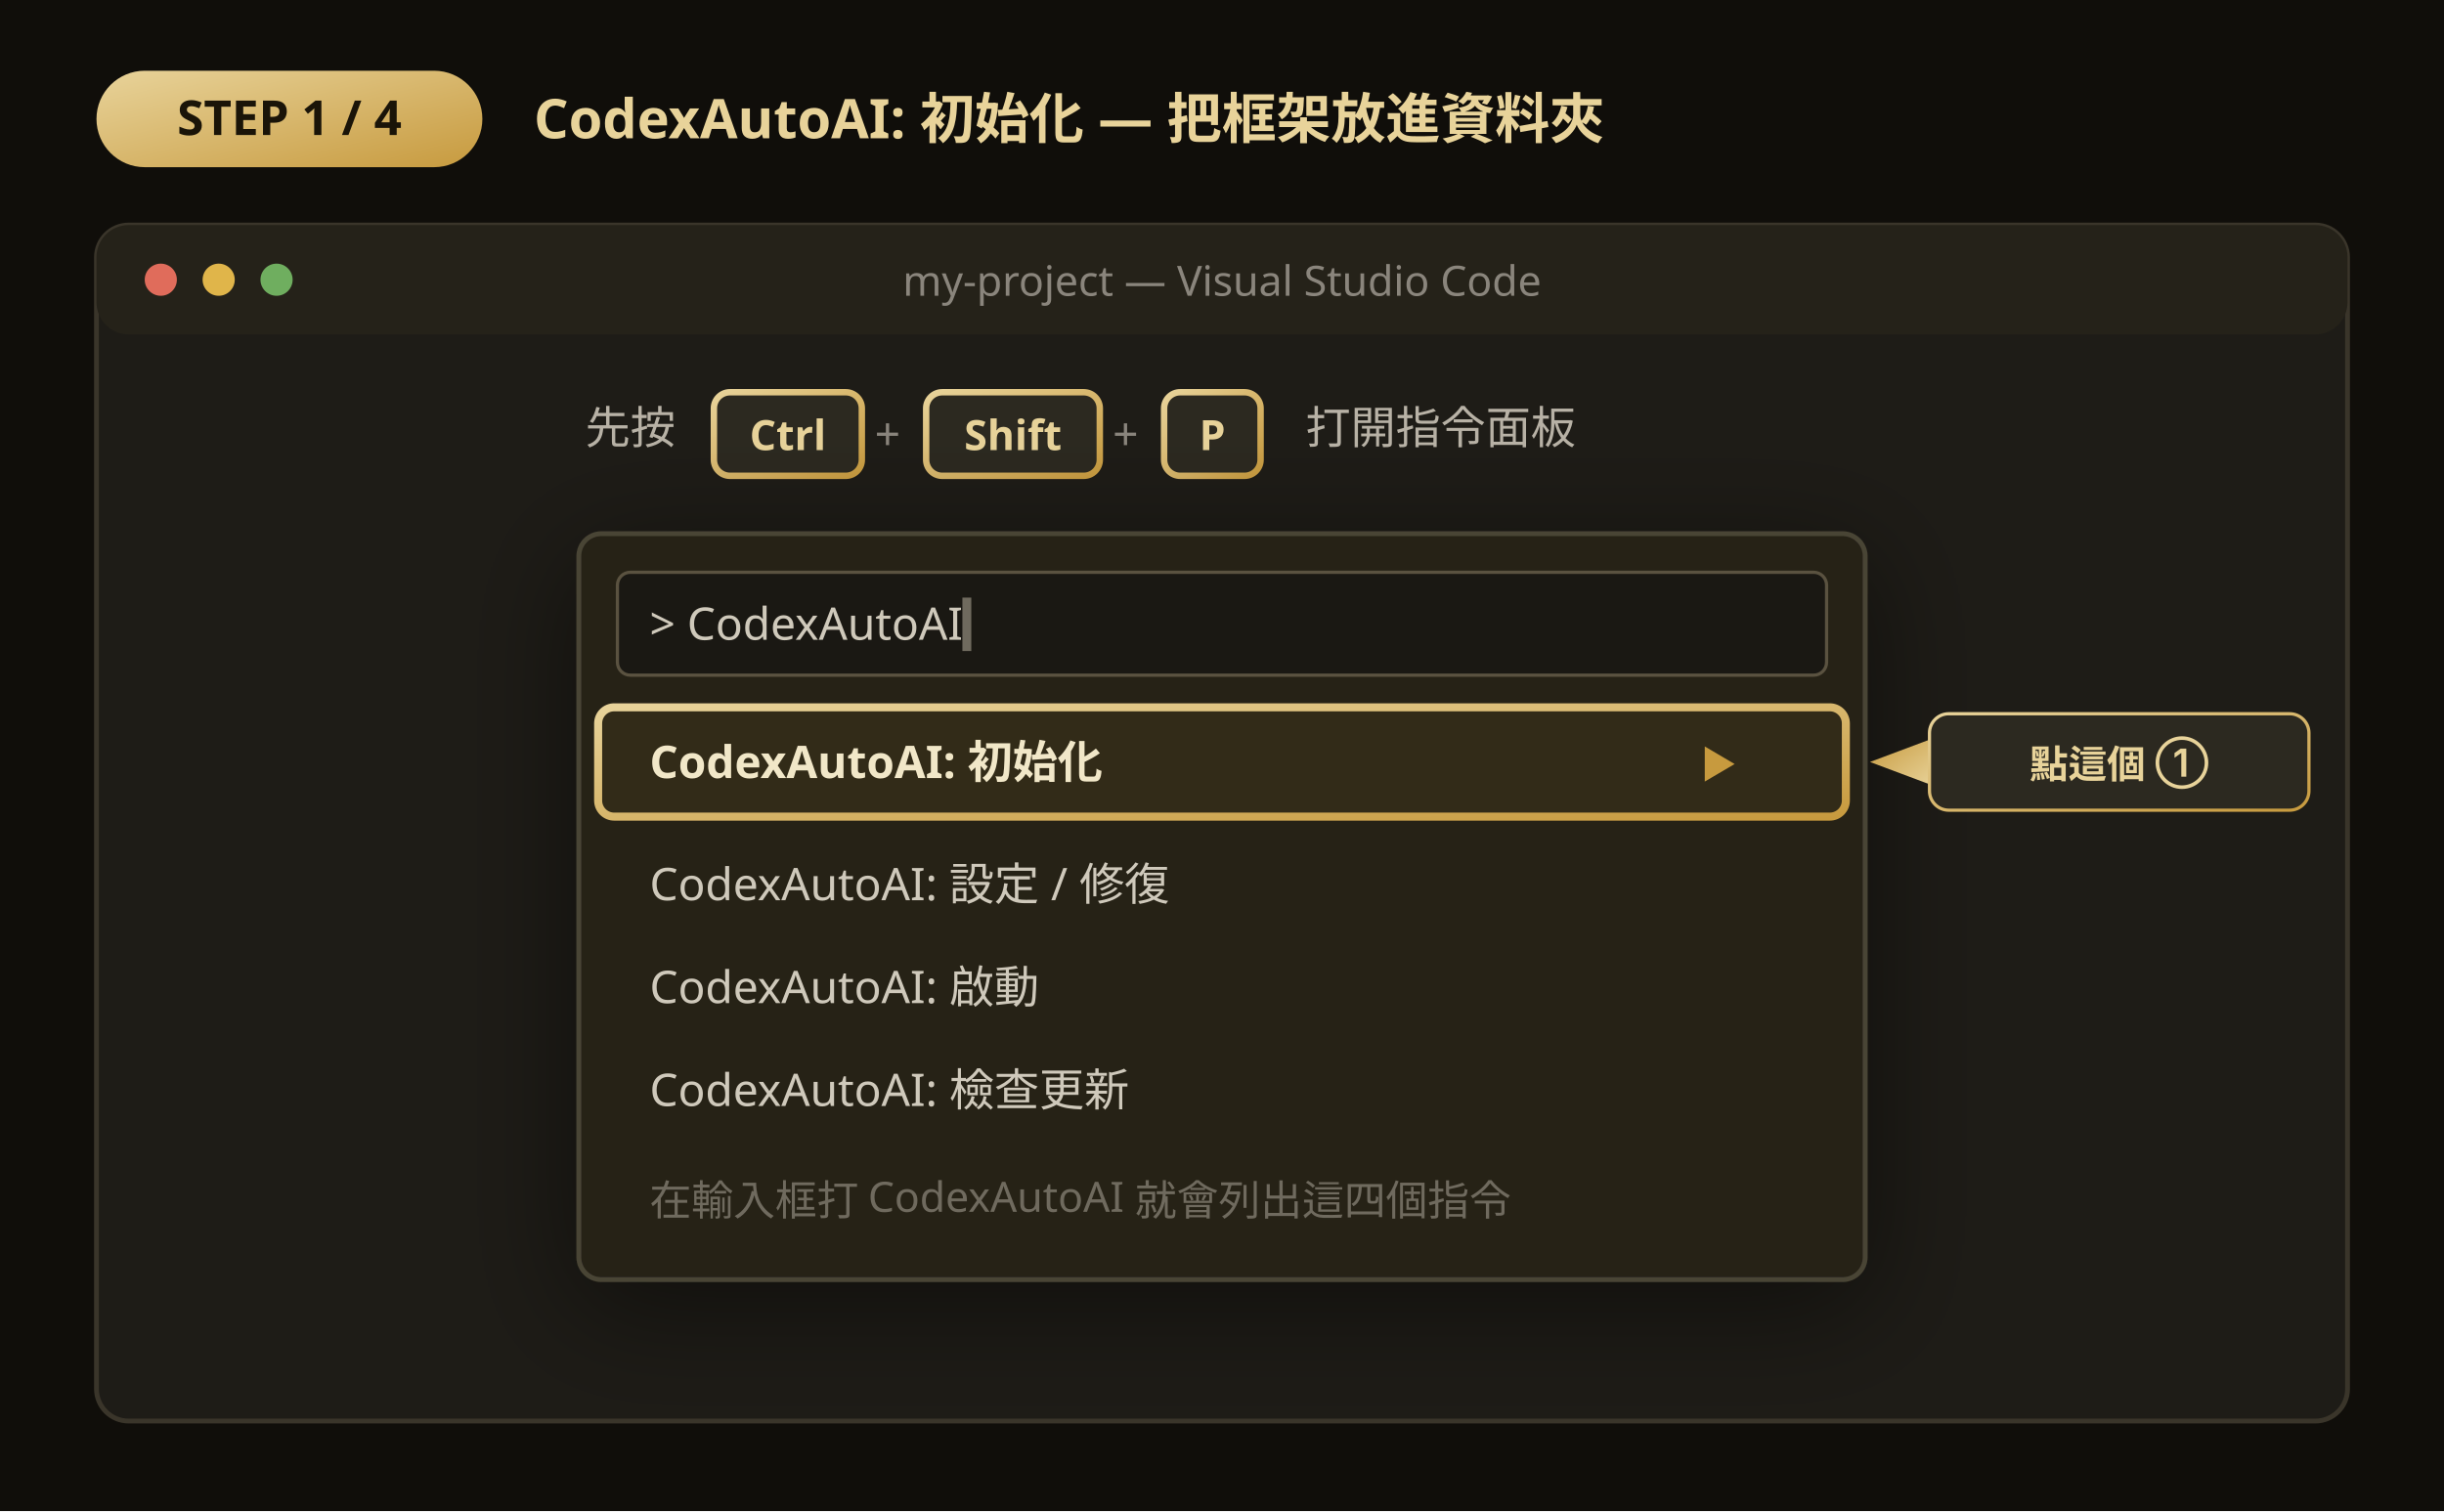
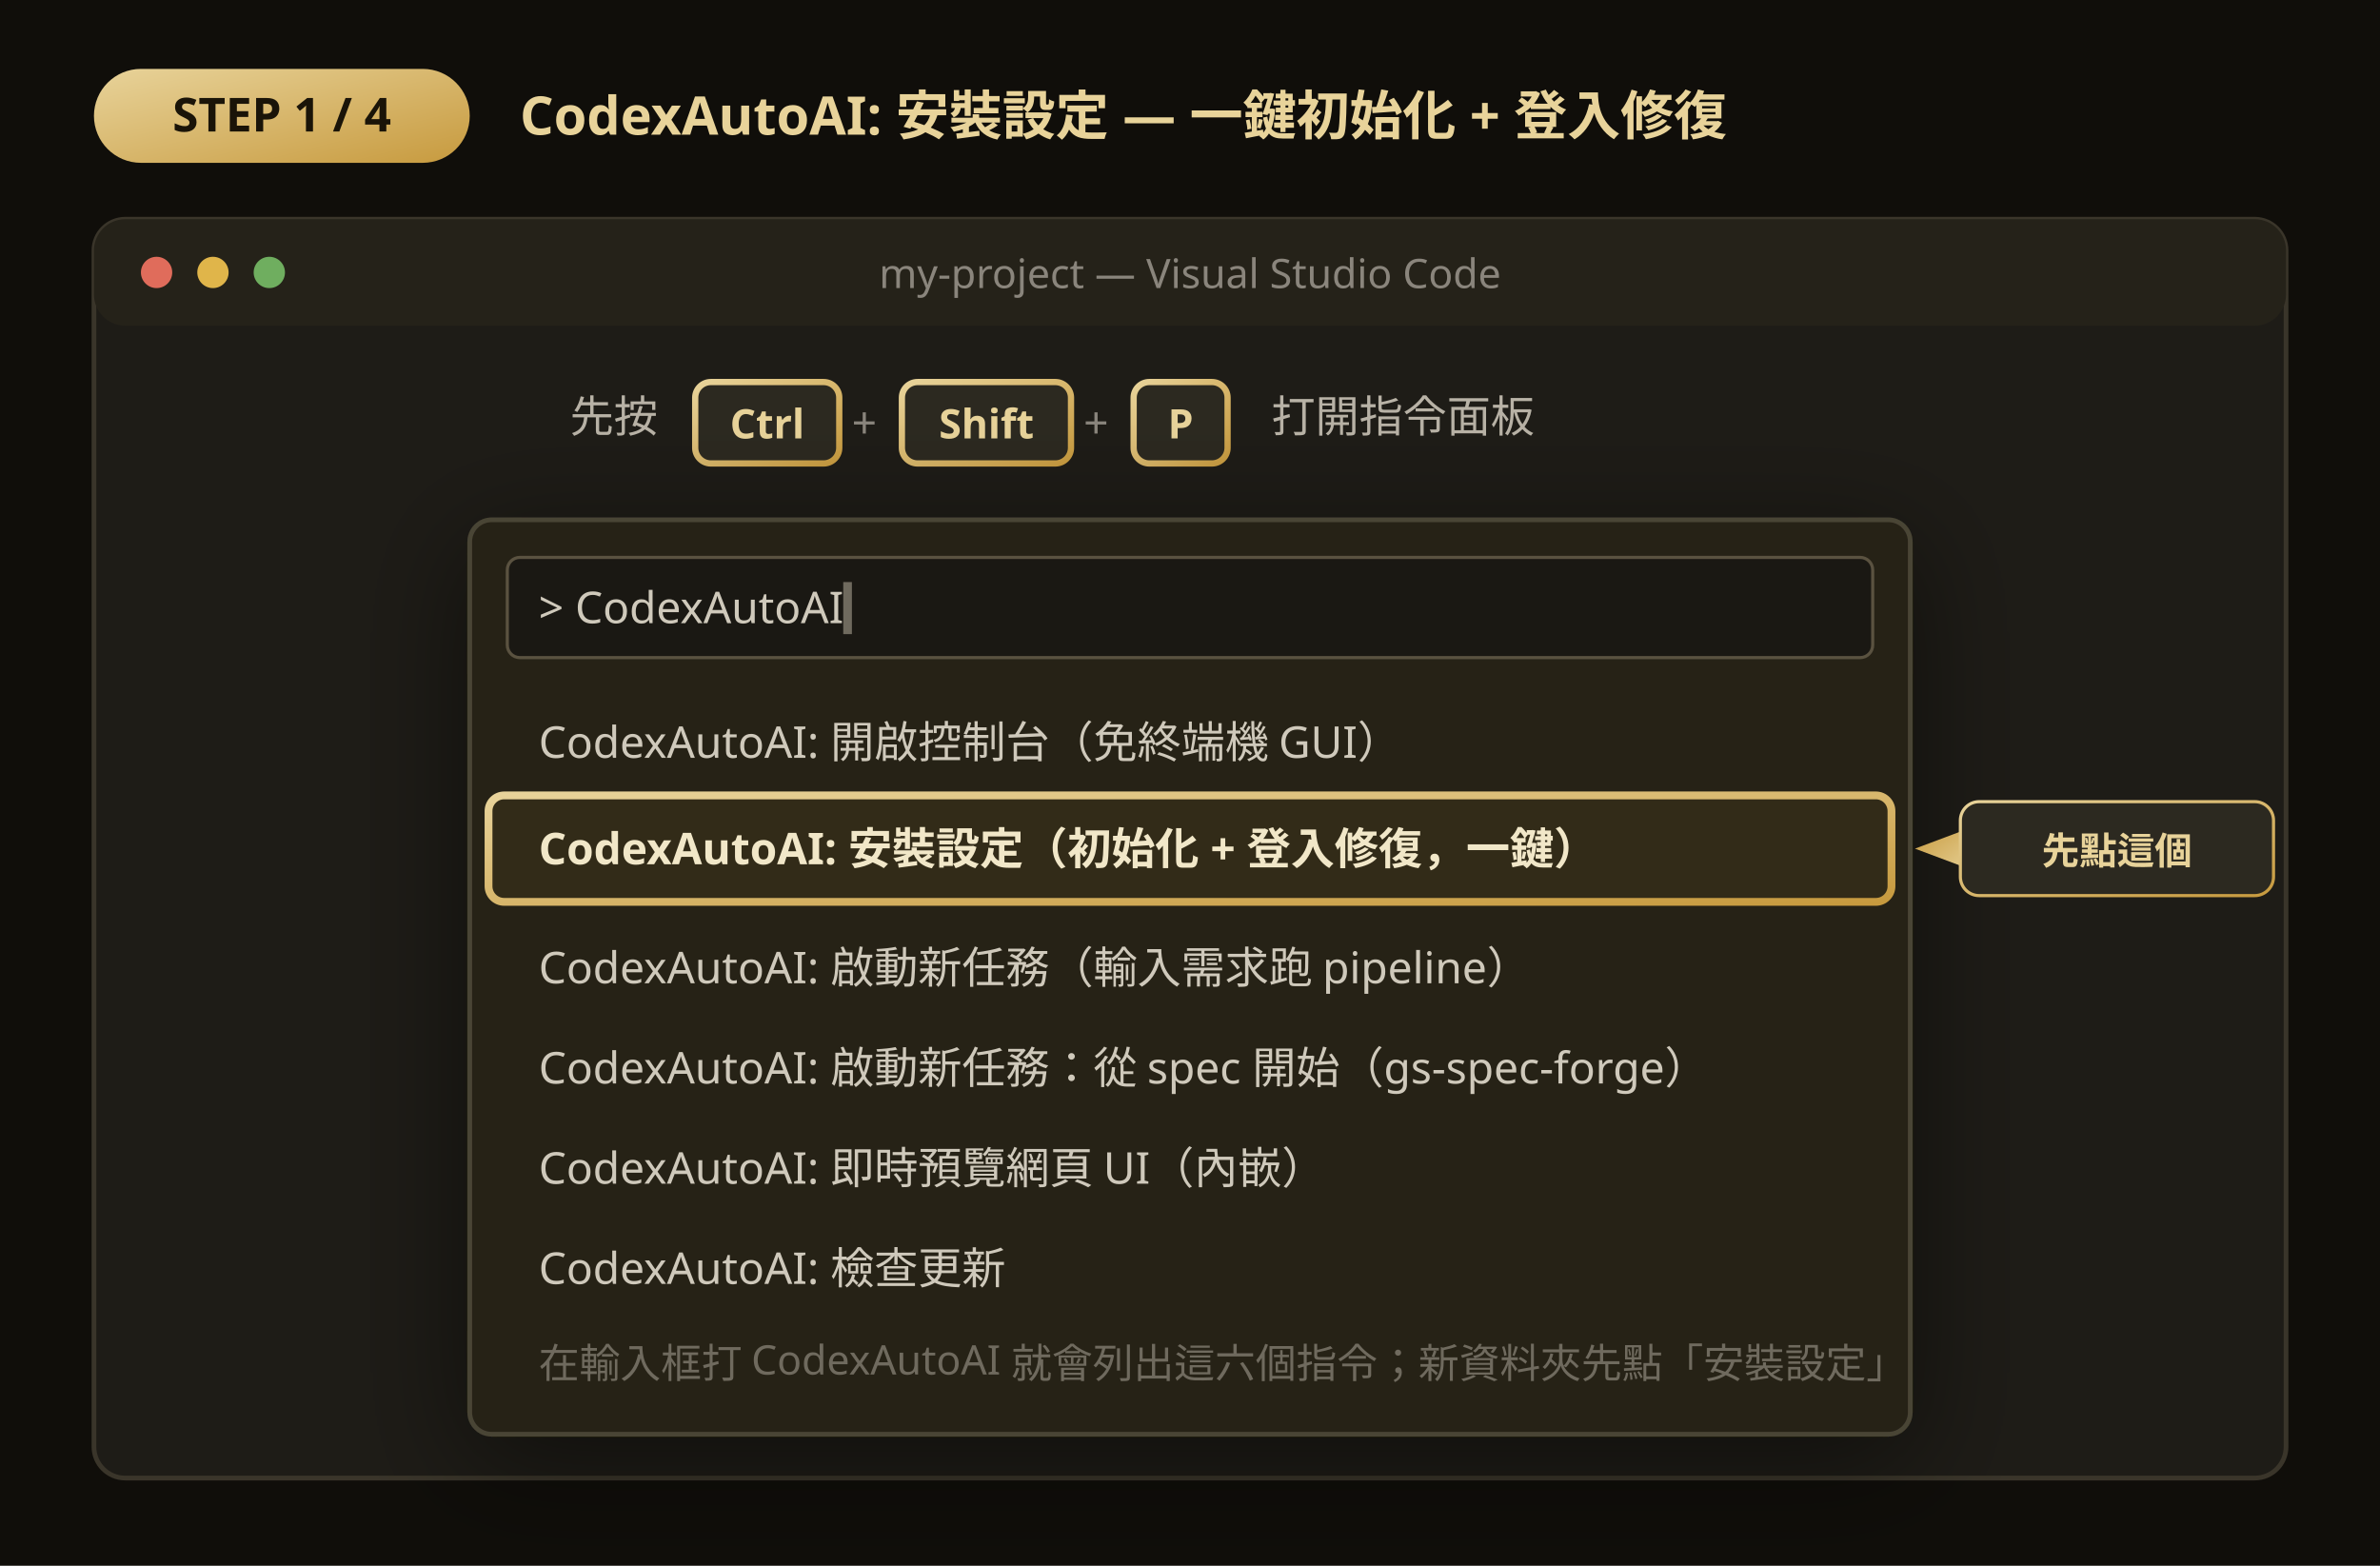
- <svg xmlns="http://www.w3.org/2000/svg" viewBox="0 0 760 470" font-family="'Segoe UI','Microsoft JhengHei',-apple-system,sans-serif">
+ <svg xmlns="http://www.w3.org/2000/svg" viewBox="0 0 760 500" font-family="'Segoe UI','Microsoft JhengHei',-apple-system,sans-serif">
  <defs>
    <linearGradient id="gold" x1="0" y1="0" x2="1" y2="1">
      <stop offset="0" stop-color="#e8d39a" />
      <stop offset="1" stop-color="#c79a3e" />
    </linearGradient>
  </defs>
-   <rect width="760" height="470" fill="#100e0a" />
+   <rect width="760" height="500" fill="#100e0a" />
  <rect x="30" y="22" width="120" height="30" rx="15" fill="url(#gold)" />
  <text x="90" y="42" fill="#1a1408" font-size="15" font-weight="700" text-anchor="middle">STEP 1 / 4</text>
-   <text x="166" y="43" fill="#e8d39a" font-size="17" font-weight="600">CodexAutoAI: 初始化 — 把框架放進資料夾</text>
-   <rect x="30" y="70" width="700" height="372" rx="10" fill="#1e1c17" stroke="#3a352a" stroke-width="1.5" />
+   <text x="166" y="43" fill="#e8d39a" font-size="17" font-weight="600">CodexAutoAI: 安裝設定 — 一鍵初始化 + 登入修復</text>
+   <rect x="30" y="70" width="700" height="402" rx="10" fill="#1e1c17" stroke="#3a352a" stroke-width="1.5" />
  <rect x="30" y="70" width="700" height="34" rx="10" fill="#252219" />
  <circle cx="50" cy="87" r="5" fill="#e06c5b" />
  <circle cx="68" cy="87" r="5" fill="#e0b54a" />
  <circle cx="86" cy="87" r="5" fill="#6fae5f" />
  <text x="380" y="92" fill="#8a857c" font-size="13" text-anchor="middle">my-project — Visual Studio Code</text>
  <text x="210" y="138" fill="#b8b2a6" font-size="14" text-anchor="end">先按</text>
  <g>
    <rect x="222" y="122" width="46" height="26" rx="5" fill="#2c2920" stroke="url(#gold)" stroke-width="2" />
    <text x="245" y="140" fill="#e8d39a" font-size="13" text-anchor="middle" font-weight="600">Ctrl</text>
    <text x="276" y="140" fill="#8a857c" font-size="14" text-anchor="middle">+</text>
    <rect x="288" y="122" width="54" height="26" rx="5" fill="#2c2920" stroke="url(#gold)" stroke-width="2" />
    <text x="315" y="140" fill="#e8d39a" font-size="13" text-anchor="middle" font-weight="600">Shift</text>
    <text x="350" y="140" fill="#8a857c" font-size="14" text-anchor="middle">+</text>
    <rect x="362" y="122" width="30" height="26" rx="5" fill="#2c2920" stroke="url(#gold)" stroke-width="2" />
    <text x="377" y="140" fill="#e8d39a" font-size="13" text-anchor="middle" font-weight="600">P</text>
  </g>
  <text x="406" y="138" fill="#b8b2a6" font-size="14">打開指令面板</text>
-   <rect x="180" y="166" width="400" height="232" rx="7" fill="#252219" stroke="#4a4434" stroke-width="1.5" filter="drop-shadow(0 8px 18px rgba(0,0,0,.5))" />
-   <rect x="192" y="178" width="376" height="32" rx="4" fill="#1a1813" stroke="#5a5240" />
-   <text x="202" y="199" fill="#cfc9bb" font-size="14">&gt; CodexAutoAI<tspan fill="#6f6a5e">▎</tspan>
+   <rect x="150" y="166" width="460" height="292" rx="7" fill="#252219" stroke="#4a4434" stroke-width="1.5" filter="drop-shadow(0 8px 18px rgba(0,0,0,.5))" />
+   <rect x="162" y="178" width="436" height="32" rx="4" fill="#1a1813" stroke="#5a5240" />
+   <text x="172" y="199" fill="#cfc9bb" font-size="14">&gt; CodexAutoAI<tspan fill="#6f6a5e">▎</tspan>
  </text>
-   <rect x="186" y="220" width="388" height="34" rx="5" fill="#322b18" stroke="url(#gold)" stroke-width="2.5" />
-   <text x="202" y="242" fill="#f1e7c8" font-size="14" font-weight="600">CodexAutoAI: 初始化</text>
-   <text x="540" y="242" fill="#c79a3e" font-size="12" text-anchor="end">▶</text>
-   <text x="202" y="280" fill="#cfc9bb" font-size="14">CodexAutoAI: 設定 / 修復</text>
-   <text x="202" y="312" fill="#cfc9bb" font-size="14">CodexAutoAI: 啟動</text>
-   <text x="202" y="344" fill="#cfc9bb" font-size="14">CodexAutoAI: 檢查更新</text>
-   <text x="202" y="378" fill="#6f6a5e" font-size="13">在輸入框打 CodexAutoAI 就會列出這四個指令</text>
-   <path d="M662 237 L584 237" stroke="url(#gold)" stroke-width="2.5" fill="none" marker-end="url(#ah)" />
+   <text x="172" y="242" fill="#cfc9bb" font-size="14">CodexAutoAI: 開啟控制台（免終端機 GUI）</text>
+   <rect x="156" y="254" width="448" height="34" rx="5" fill="#322b18" stroke="url(#gold)" stroke-width="2.5" />
+   <text x="172" y="276" fill="#f1e7c8" font-size="14" font-weight="600">CodexAutoAI: 安裝設定（初始化 + 登入修復，一鍵）</text>
+   <text x="172" y="314" fill="#cfc9bb" font-size="14">CodexAutoAI: 啟動新任務（輸入需求跑 pipeline）</text>
+   <text x="172" y="346" fill="#cfc9bb" font-size="14">CodexAutoAI: 啟動新任務：從 spec 開始（gs-spec-forge）</text>
+   <text x="172" y="378" fill="#cfc9bb" font-size="14">CodexAutoAI: 即時預覽網頁 UI（內嵌）</text>
+   <text x="172" y="410" fill="#cfc9bb" font-size="14">CodexAutoAI: 檢查更新</text>
+   <text x="172" y="440" fill="#6f6a5e" font-size="13">在輸入框打 CodexAutoAI 就會列出這六個指令；新資料夾先點「安裝設定」</text>
+   <path d="M688 271 L614 271" stroke="url(#gold)" stroke-width="2.5" fill="none" marker-end="url(#ah)" />
  <defs>
    <marker id="ah" markerWidth="10" markerHeight="10" refX="7" refY="3" orient="auto">
      <path d="M0 0 L8 3 L0 6 Z" fill="url(#gold)" />
    </marker>
  </defs>
-   <rect x="600" y="222" width="118" height="30" rx="6" fill="#2c2920" stroke="url(#gold)" />
-   <text x="659" y="242" fill="#e8d39a" font-size="12" text-anchor="middle" font-weight="600">點這個 ①</text>
+   <rect x="626" y="256" width="100" height="30" rx="6" fill="#2c2920" stroke="url(#gold)" />
+   <text x="676" y="276" fill="#e8d39a" font-size="12" text-anchor="middle" font-weight="600">先點這個</text>
</svg>
